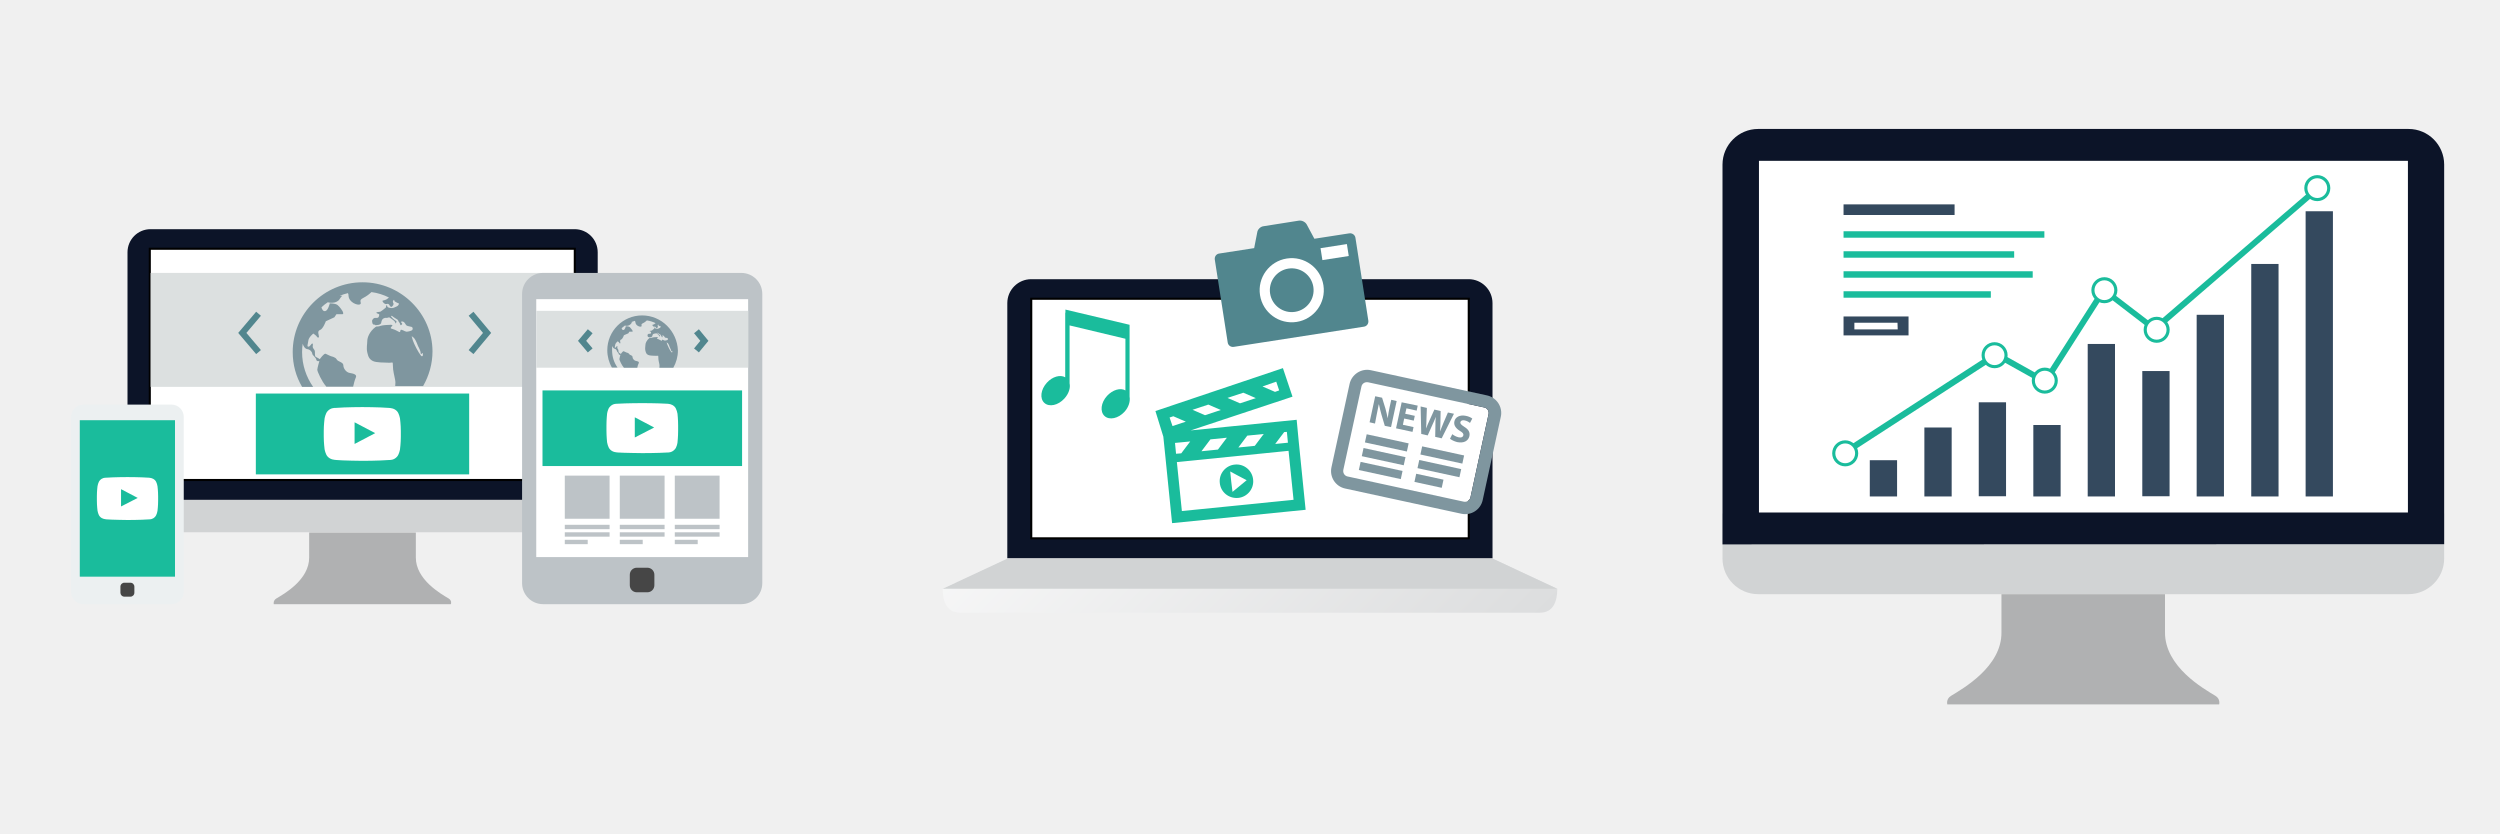
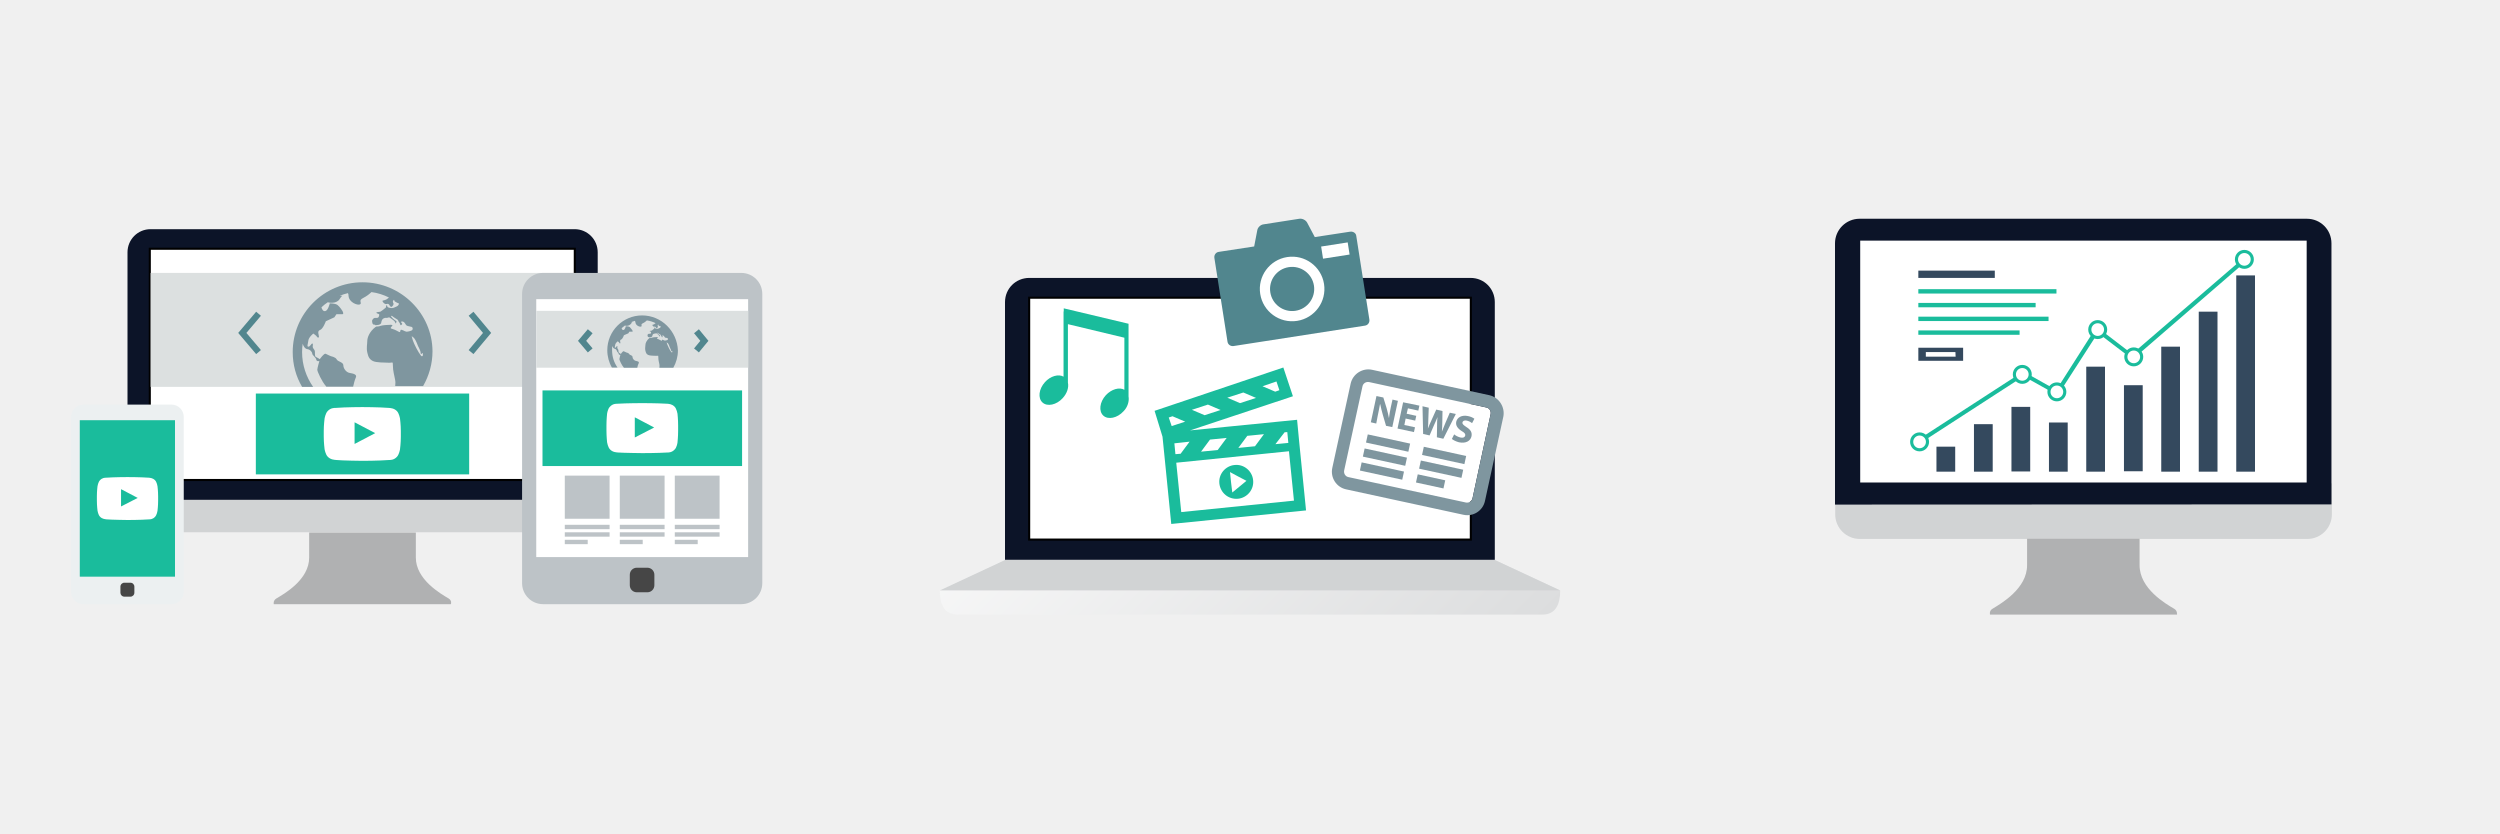
<svg xmlns="http://www.w3.org/2000/svg" version="1.1" id="Layer_1" x="0px" y="0px" viewBox="0 0 1200 400" style="enable-background:new 0 0 1200 400;" xml:space="preserve">
  <style type="text/css">
	.st0{fill:none;}
	.st1{fill:#D1D3D4;}
	.st2{fill:#0C1428;}
	.st3{fill:#FFFFFF;stroke:#000000;stroke-miterlimit:10;}
	.st4{fill:#B0B1B2;}
	.st5{fill:#DCE0E0;}
	.st6{fill:none;stroke:#51868E;stroke-width:3;stroke-miterlimit:10;}
	.st7{fill:#7F969F;}
	.st8{fill:#1ABC9C;}
	.st9{fill:#FFFFFF;}
	.st10{fill:#BDC3C7;}
	.st11{fill:#464646;}
	.st12{fill:#ECF0F1;}
	.st13{fill:url(#SVGID_1_);}
	.st14{fill:#51868E;}
	.st15{fill:#34495E;}
	.st16{fill:#FFFFFF;stroke:#1ABC9C;stroke-width:1.5;stroke-miterlimit:10;}
</style>
  <rect class="st0" width="400" height="400" />
  <rect x="400" class="st0" width="400" height="400" />
  <rect x="800" class="st0" width="400" height="400" />
  <g>
    <path class="st1" d="M61.1,230.3v14.1c0,6.2,5,11.1,11.1,11.1h203.5c6.2,0,11.1-5,11.1-11.1v-14.1H61.1z" />
    <path class="st2" d="M286.9,239.9V121.1c0-6.2-5-11.1-11.1-11.1H72.3c-6.2,0-11.1,5-11.1,11.1v118.8H286.9z" />
    <rect x="71.9" y="119.4" class="st3" width="204" height="111" />
    <path class="st4" d="M215.4,287.3c-3.7-2.2-15.9-9.1-15.8-19.8c0-3,0-11.9,0-11.9h-51.2c0,0,0,9,0,11.9   c0.1,10.8-12.1,17.6-15.8,19.8c-1.6,1-1.2,2.7-1.2,2.7h85C216.5,290,217,288.3,215.4,287.3z" />
    <g>
      <rect x="72.3" y="131" class="st5" width="203.4" height="54.7" />
      <polyline class="st6" points="226.1,169 233.8,159.8 226.1,150.6   " />
      <polyline class="st6" points="124.1,169 116.3,159.8 124.1,150.6   " />
      <path class="st7" d="M174,135.5c-18.5,0-33.5,15-33.5,33.5c0,6.1,1.6,11.8,4.5,16.7h5.3C147,181,145,175.2,145,169    c0-1.4,0.1-2.7,0.3-4c0.3,1.1,1.1,2.5,2.3,2.6c1.4,0.2,2.3,1.5,2.3,2.2s1.7,1.7,1.9,2.8s1.5,0.7,1.5,0.7s-1,3.4-1,4.2    s2.2,5.7,4.2,7.9c0,0.1,0.1,0.1,0.1,0.2h12.9c0.3-1.4,0.8-3.3,1.3-4.4c0.7-1.5-1.3-1.9-3-2.2s-3-2.2-3-3.7s-2.7-1.7-3.2-2.8    s-2.7-1.5-2.7-1.5s-1.9-0.8-2.6-1.2c-0.8-0.3-2.8,2.6-2.8,2.6s-1.2-0.8-1.9-1.1s-0.3-2.2-0.5-2.9s-1-1.2-1-2s0.3-1.5-0.2-1.5    s-1,1.5-1.9,1.5c-0.8,0-0.2-1.2,0-2.9s2.4-3.4,2.4-3.4s1.7,1.2,1.7,1.5s1,0.8,1,0s-1-2.7,0.5-3.2s2.8-4.2,2.8-4.2l4.1-1.9l1-1.5    c0,0,2,0,2.9,0c0.8,0,0-1.5,0-1.5s-1.3-2.1-2.4-2.9c-1-0.8-3.7-0.8-3.7-0.8s-0.8,3.4-2.1,3.7c-1.1,0.3-1.7-0.9-1.9-1.8    c0.9-0.9,2-1.7,3-2.4c0.2,0,0.3,0,0.5,0.1c1.2,0.3,2.7,0,2.7,0s1.7-0.3,2.5-1.6s1.3-1.6,1.3-1.6H163c1.3-0.5,2.6-1,4-1.3    c0.2,0.3,0.3,0.7,0.3,1.3c0.2,3.2,4.4,4.7,5.5,4.1c1.2-0.7-1-1.8,1.4-3c2.1-1.1,3-1.9,4.1-2.9c3,0.4,5.8,1.3,8.4,2.6    c-0.5,0.4-1,0.9-1.6,1.1c-1.2,0.5-1.8,0.2-1.4,0.9c0.4,0.7,1.3,1.4,1.9,1.1c0.6-0.2,1.1,0.1,1.3,0.5s0.7,1.2,1.2,0.8    s0.9-1.1,0.8-1.5c-0.1-0.4-0.7-0.8,0-1.6c0.1-0.1,0.1-0.1,0.2-0.2c0.1,0.1,0.2,0.1,0.3,0.2c-0.2,0.1-0.3,0.2,0,0.5    c0.6,0.5,2.1,1.1,2.1,1.1s0,0.9-1.1,1.4s-1.9,1-3.2,0.7s-1.2-0.4-1.4-1.1c-0.2-0.6-0.5,0.1-0.5,0.5s-0.1,0.5-0.8,1    s-1.3,1.1-1.9,1.4c-0.6,0.2-2.5,0.1-1.8,0.7c0.7,0.5,1.4,0.2,1.2,1.1c-0.2,0.9-0.4,1.3-1.6,1.2c-1.1-0.2-1.9,1-1.8,1.6    c0.1,0.6,0.1,1.6,0.9,1.6c0.6,0,0.8,0.3,0.9,0.4c0-0.1,0.1-0.2,0.7-0.2c1,0,1.9-0.5,1.9-1.2c0.1-0.6,0.4-1.6,1-1.9    c0.6-0.3,0.8-0.4,1.5-0.3c0.8,0,1-0.4,1.5-0.2c0.5,0.3,2,1.4,2.3,1.7c0.3,0.4,0.7,1,0.4,1.3s0.5-0.5,0.5-0.5v-0.6l0.4,0.1    c0,0-2.1-1.4-2.4-1.9c-0.3-0.4-0.7-0.8-0.4-0.9c0.3-0.1,0.7,0.3,1.1,0.6c0.3,0.3,1.7,1,2,1.3s0.3,0.8,0.7,1.2    c0.5,0.4,0.4,1.4,0.8,1.4c0.4,0,0.5-0.6,0.7-0.6s-1.3-1.2-0.1-1.2s1.6,1.4,2,1.8c0.4,0.3,0.8,0.5,2.1,0.7c1.3,0.1,1.1,1.4,0.7,1.7    c-0.4,0.3-2.1,0.8-2.8,0.7s-2.4-1.3-2.7-0.8c-0.3,0.4,0,1.3-0.8,0.9c-0.8-0.4-1.8-1-2.8-1.3s-1.3-0.3-1.1-0.8s1.6-1.2,0-1.3    c-1.7,0-4,0.2-4.9,0.5c-0.9,0.4-1.9,0.3-1.9,0.3l-0.6,0.3c-2.9,2.2-3.9,5.1-3.9,6.6s-0.5,3.4,0,5.6c0.5,2.2,1,3.2,2.7,4.1    c1.7,0.8,5.4,0.7,7.4,0.8c2,0.2,2.2-1,2.2,1.5s0.7,4.6,1,6.4c0.3,1.6,0.2,1.5,0.1,3.3h13.4c2.8-4.9,4.5-10.6,4.5-16.7    C207.5,150.5,192.5,135.5,174,135.5z M200.6,166c0,0,1.1,2.1,1.2,2.7c0.2,0.5,0,1.3,0.4,1.2c0.1,0,0.4-0.2,0.8-0.5    c0,0.5,0,1-0.1,1.5c-0.3,0.1-0.6,0.1-0.7,0c-1.7-2.2-3.3-5.5-4-7.4c-1-2.9-0.4-2.3-0.1-1.6C198.2,161.7,199.2,162.1,200.6,166z" />
    </g>
    <rect x="122.8" y="188.9" class="st8" width="102.4" height="38.8" />
    <path class="st9" d="M192.4,209.7c0,3-0.4,6-0.4,6s-0.4,2.5-1.5,3.6c-1.4,1.5-3,1.5-3.7,1.5c-5.2,0.4-12.9,0.4-12.9,0.4   s-9.6-0.1-12.5-0.4c-0.8-0.1-2.7-0.1-4.1-1.6c-1.1-1.1-1.5-3.6-1.5-3.6s-0.4-3-0.4-6v-2.8c0-2.9,0.4-5.9,0.4-5.9s0.4-2.5,1.5-3.6   c1.4-1.5,3-1.5,3.7-1.5c5.2-0.4,12.9-0.4,12.9-0.4s7.7,0,12.9,0.4c0.7,0.1,2.3,0.1,3.7,1.5c1.1,1.1,1.5,3.6,1.5,3.6s0.4,3,0.4,6   L192.4,209.7L192.4,209.7z M170.2,213.1l9.9-5.2l-9.9-5.2V213.1z" />
    <path class="st10" d="M365.9,279.9c0,5.6-4.5,10.1-10.1,10.1h-95.1c-5.6,0-10.1-4.5-10.1-10.1V141.1c0-5.6,4.5-10.1,10.1-10.1h95.1   c5.6,0,10.1,4.5,10.1,10.1V279.9z" />
    <path class="st11" d="M314.1,280.9c0,1.9-1.5,3.4-3.4,3.4h-5c-1.9,0-3.4-1.5-3.4-3.4v-5c0-1.9,1.5-3.4,3.4-3.4h5   c1.9,0,3.4,1.5,3.4,3.4V280.9z" />
    <rect x="257.4" y="143.6" class="st9" width="101.7" height="123.8" />
    <g>
      <g>
        <rect x="271.1" y="251.9" class="st10" width="21.5" height="2.1" />
        <rect x="271.1" y="255.5" class="st10" width="21.5" height="2.1" />
        <rect x="271.1" y="259.1" class="st10" width="11" height="2.1" />
        <rect x="271.1" y="228.3" class="st10" width="21.5" height="20.7" />
      </g>
      <g>
        <rect x="297.5" y="251.9" class="st10" width="21.5" height="2.1" />
        <rect x="297.5" y="255.5" class="st10" width="21.5" height="2.1" />
        <rect x="297.5" y="259.1" class="st10" width="11" height="2.1" />
        <rect x="297.5" y="228.3" class="st10" width="21.5" height="20.7" />
      </g>
      <g>
        <rect x="323.9" y="251.9" class="st10" width="21.5" height="2.1" />
        <rect x="323.9" y="255.5" class="st10" width="21.5" height="2.1" />
        <rect x="323.9" y="259.1" class="st10" width="11" height="2.1" />
        <rect x="323.9" y="228.3" class="st10" width="21.5" height="20.7" />
      </g>
    </g>
    <g>
      <rect x="257.4" y="149.2" class="st5" width="101.7" height="27.3" />
      <polyline class="st6" points="334.3,168.2 338.1,163.6 334.3,159   " />
      <polyline class="st6" points="283.3,168.2 279.4,163.6 283.3,159   " />
      <path class="st7" d="M308.2,151.4c-9.2,0-16.7,7.5-16.7,16.7c0,3,0.8,5.9,2.2,8.3h2.7c-1.7-2.4-2.6-5.2-2.6-8.3c0-0.7,0-1.3,0.1-2    c0.2,0.5,0.6,1.2,1.1,1.3c0.7,0.1,1.1,0.8,1.1,1.1s0.8,0.8,0.9,1.4c0.1,0.6,0.8,0.4,0.8,0.4s-0.5,1.7-0.5,2.1c0,0.4,1.1,2.9,2.1,4    c0,0,0,0.1,0.1,0.1h6.4c0.1-0.7,0.4-1.7,0.7-2.2c0.3-0.8-0.7-0.9-1.5-1.1c-0.8-0.2-1.5-1.1-1.5-1.9c0-0.8-1.4-0.8-1.6-1.4    c-0.3-0.5-1.3-0.7-1.3-0.7s-0.9-0.4-1.3-0.6c-0.4-0.2-1.4,1.3-1.4,1.3s-0.6-0.4-0.9-0.6c-0.3-0.2-0.2-1.1-0.3-1.4    c-0.1-0.3-0.5-0.6-0.5-1s0.2-0.8-0.1-0.8c-0.3,0-0.5,0.8-0.9,0.8s-0.1-0.6,0-1.4c0.1-0.8,1.2-1.7,1.2-1.7s0.8,0.6,0.8,0.8    s0.5,0.4,0.5,0s-0.5-1.3,0.3-1.6s1.4-2.1,1.4-2.1l2.1-0.9l0.5-0.8c0,0,1,0,1.4,0s0-0.7,0-0.7s-0.7-1-1.2-1.5    c-0.5-0.4-1.9-0.4-1.9-0.4s-0.4,1.7-1.1,1.8c-0.5,0.1-0.9-0.4-0.9-0.9c0.5-0.4,1-0.8,1.5-1.2c0.1,0,0.2,0,0.2,0    c0.6,0.2,1.4,0,1.4,0s0.8-0.2,1.3-0.8c0.4-0.6,0.7-0.8,0.7-0.8h-0.7c0.6-0.3,1.3-0.5,2-0.7c0.1,0.2,0.1,0.4,0.2,0.7    c0.1,1.6,2.2,2.4,2.8,2c0.6-0.3-0.5-0.9,0.7-1.5c1.1-0.5,1.5-1,2-1.4c1.5,0.2,2.9,0.7,4.2,1.3c-0.3,0.2-0.5,0.4-0.8,0.6    c-0.6,0.2-0.9,0.1-0.7,0.5c0.2,0.4,0.6,0.7,0.9,0.6c0.3-0.1,0.6,0.1,0.7,0.3s0.4,0.6,0.6,0.4c0.2-0.2,0.4-0.5,0.4-0.8    c0-0.2-0.3-0.4,0-0.8l0.1-0.1c0.1,0,0.1,0.1,0.2,0.1c-0.1,0.1-0.2,0.1,0,0.3c0.3,0.3,1.1,0.5,1.1,0.5s0,0.4-0.5,0.7    c-0.6,0.3-0.9,0.5-1.6,0.4s-0.6-0.2-0.7-0.5s-0.3,0-0.3,0.2s0,0.3-0.4,0.5s-0.6,0.6-0.9,0.7c-0.3,0.1-1.3,0.1-0.9,0.3    c0.4,0.3,0.7,0.1,0.6,0.6s-0.2,0.7-0.8,0.6c-0.6-0.1-1,0.5-0.9,0.8s0.1,0.8,0.5,0.8c0.3,0,0.4,0.1,0.4,0.2c0,0,0-0.1,0.4-0.1    c0.5,0,0.9-0.3,1-0.6c0-0.3,0.2-0.8,0.5-1c0.3-0.1,0.4-0.2,0.8-0.2s0.5-0.2,0.7-0.1c0.2,0.1,1,0.7,1.1,0.9s0.3,0.5,0.2,0.7    c-0.1,0.2,0.3-0.3,0.3-0.3V161h0.2c0,0-1.1-0.7-1.2-0.9c-0.2-0.2-0.3-0.4-0.2-0.4c0.1,0,0.4,0.1,0.5,0.3c0.2,0.2,0.8,0.5,1,0.6    s0.1,0.4,0.4,0.6c0.2,0.2,0.2,0.7,0.4,0.7c0.2,0,0.2-0.3,0.3-0.3c0.1,0-0.6-0.6,0-0.6s0.8,0.7,1,0.9s0.4,0.3,1,0.3    c0.7,0.1,0.5,0.7,0.4,0.9c-0.2,0.2-1.1,0.4-1.4,0.4c-0.4-0.1-1.2-0.6-1.3-0.4c-0.1,0.2,0,0.7-0.4,0.4c-0.4-0.2-0.9-0.5-1.4-0.7    c-0.5-0.1-0.7-0.2-0.6-0.4s0.8-0.6,0-0.6s-2,0.1-2.5,0.3s-0.9,0.1-0.9,0.1l-0.3,0.1c-1.4,1.1-1.9,2.5-1.9,3.3s-0.3,1.7,0,2.8    s0.5,1.6,1.4,2c0.8,0.4,2.7,0.3,3.7,0.4c1,0.1,1.1-0.5,1.1,0.8s0.3,2.3,0.5,3.2c0.1,0.8,0.1,0.7,0,1.7h6.7    c1.4-2.5,2.2-5.3,2.2-8.3C325,158.9,317.5,151.4,308.2,151.4z M321.5,166.7c0,0,0.5,1.1,0.6,1.3c0.1,0.3,0,0.7,0.2,0.6    c0.1,0,0.2-0.1,0.4-0.2c0,0.2,0,0.5,0,0.7c-0.2,0-0.3,0.1-0.4,0c-0.9-1.1-1.6-2.8-2-3.7c-0.5-1.4-0.2-1.2,0-0.8    C320.3,164.5,320.9,164.7,321.5,166.7z" />
    </g>
    <g>
      <rect x="260.4" y="187.4" class="st8" width="95.8" height="36.3" />
      <path class="st9" d="M325.5,206.8c0,2.8-0.3,5.6-0.3,5.6s-0.3,2.4-1.4,3.4c-1.3,1.4-2.8,1.4-3.4,1.4c-4.8,0.3-12.1,0.3-12.1,0.3    s-9-0.1-11.7-0.3c-0.8-0.1-2.5-0.1-3.8-1.5c-1-1-1.4-3.4-1.4-3.4s-0.3-2.8-0.3-5.6v-2.6c0-2.8,0.3-5.5,0.3-5.5s0.3-2.4,1.4-3.4    c1.3-1.4,2.8-1.4,3.4-1.4c4.8-0.3,12.1-0.3,12.1-0.3s7.2,0,12.1,0.3c0.7,0.1,2.1,0.1,3.4,1.4c1,1,1.4,3.4,1.4,3.4s0.3,2.8,0.3,5.6    V206.8z M304.7,210l9.3-4.8l-9.3-4.9V210z" />
    </g>
    <g>
      <path class="st12" d="M88.2,284.1c0,3.3-2.7,5.9-5.9,5.9H40c-3.3,0-5.9-2.7-5.9-5.9v-84c0-3.3,2.7-5.9,5.9-5.9h42.3    c3.3,0,5.9,2.7,5.9,5.9C88.2,200.1,88.2,284.1,88.2,284.1z" />
      <rect x="38.3" y="201.7" class="st8" width="45.7" height="75.1" />
      <path class="st11" d="M64.5,284.5c0,1.1-0.9,1.9-1.9,1.9h-2.9c-1.1,0-1.9-0.9-1.9-1.9v-2.9c0-1.1,0.9-1.9,1.9-1.9h2.9    c1.1,0,1.9,0.9,1.9,1.9V284.5z" />
      <path class="st9" d="M75.9,240.4c0,2.4-0.3,4.8-0.3,4.8s-0.3,2-1.2,2.9c-1.1,1.2-2.4,1.2-2.9,1.2c-4.1,0.3-10.3,0.3-10.3,0.3    s-7.7-0.1-10-0.3c-0.6-0.1-2.1-0.1-3.2-1.3c-0.9-0.9-1.2-2.9-1.2-2.9s-0.3-2.4-0.3-4.8v-2.2c0-2.4,0.3-4.7,0.3-4.7s0.3-2,1.2-2.9    c1.1-1.2,2.4-1.2,2.9-1.2C55,229,61.2,229,61.2,229s6.2,0,10.3,0.3c0.6,0.1,1.8,0.1,2.9,1.2c0.9,0.9,1.2,2.9,1.2,2.9    s0.3,2.4,0.3,4.8V240.4z M58.1,243.1l8-4.1l-8-4.2V243.1z" />
    </g>
  </g>
  <g>
    <g>
      <g>
        <g>
-           <linearGradient id="SVGID_1_" gradientUnits="userSpaceOnUse" x1="496.861" y1="1470.408" x2="703.081" y2="1264.188" gradientTransform="matrix(1 0 0 -1 0 1597.8)">
+           <linearGradient id="SVGID_1_" gradientUnits="userSpaceOnUse" x1="495.891" y1="-843.091" x2="704.05" y2="-634.932" gradientTransform="matrix(1 0 0 1 0 969.8)">
            <stop offset="0" style="stop-color:#FFFFFF" />
            <stop offset="1" style="stop-color:#DCDDDE" />
          </linearGradient>
-           <path class="st13" d="M716.4,268.1V145.5c0-6.3-5.1-11.5-11.5-11.5H495c-6.3,0-11.5,5.1-11.5,11.5V268l0,0l-31,14.6      c0,6.3,2,11.5,8.4,11.5h278.2c6.3,0,8.4-5.1,8.4-11.5L716.4,268.1z" />
-           <path class="st2" d="M716.4,268.1V145.5c0-6.3-5.1-11.5-11.5-11.5H495c-6.3,0-11.5,5.1-11.5,11.5V268l0,0h232.9V268.1z" />
-           <polygon class="st1" points="747.4,282.6 716.4,268.1 483.5,268.1 452.5,282.6     " />
+           <path class="st13" d="M717.5,268.8V145c0-6.4-5.1-11.6-11.6-11.6H494c-6.4,0-11.6,5.1-11.6,11.6v123.7l0,0l-31.3,14.7      c0,6.4,2,11.6,8.5,11.6h280.8c6.4,0,8.5-5.1,8.5-11.6L717.5,268.8z" />
+           <path class="st2" d="M717.5,268.8V145c0-6.4-5.1-11.6-11.6-11.6H494c-6.4,0-11.6,5.1-11.6,11.6v123.7l0,0h235.1V268.8z" />
+           <polygon class="st1" points="748.8,283.4 717.5,268.8 482.4,268.8 451.1,283.4     " />
        </g>
      </g>
    </g>
-     <rect x="495" y="143.4" class="st3" width="210" height="115" />
+     <rect x="494" y="142.9" class="st3" width="212" height="116.1" />
    <g>
-       <path class="st9" d="M705.8,238.8c-0.3,1.4-1.7,2.3-3.2,2l-55.8-12.1c-1.4-0.3-2.3-1.7-2-3.2l8.7-40c0.3-1.4,1.7-2.3,3.2-2    l55.8,12.1c1.4,0.3,2.3,1.7,2,3.2L705.8,238.8z" />
+       <path class="st9" d="M706.8,239.2c-0.3,1.4-1.7,2.3-3.2,2L647.2,229c-1.4-0.3-2.3-1.7-2-3.2l8.8-40.4c0.3-1.4,1.7-2.3,3.2-2    l56.3,12.2c1.4,0.3,2.3,1.7,2,3.2L706.8,239.2z" />
      <g>
-         <path class="st7" d="M713.8,189.8L658,177.7c-4.6-1-9.2,2-10.2,6.6l-8.7,40c-1,4.6,1.9,9.2,6.6,10.2l55.8,12.1     c4.6,1,9.2-1.9,10.2-6.6l8.7-40C721.4,195.4,718.4,190.8,713.8,189.8z M705.8,238.8c-0.3,1.4-1.7,2.3-3.2,2l-55.8-12.1     c-1.4-0.3-2.3-1.7-2-3.2l8.7-40c0.3-1.4,1.7-2.3,3.2-2l55.8,12.1c1.4,0.3,2.3,1.7,2,3.2L705.8,238.8z" />
-         <path class="st7" d="M660.7,199.6c0.4-2,0.8-3.8,1.1-5.5h0.1c0.3,1.6,0.8,3.4,1.2,4.9l1.6,5.4l3,0.6l2.7-12.5l-2.6-0.6l-0.8,3.6     c-0.4,1.9-0.7,3.6-0.9,5.3l0,0c-0.3-1.5-0.7-3.3-1.1-4.7l-1.6-5.2l-3.3-0.7l-2.7,12.5l2.6,0.6L660.7,199.6z" />
-         <polygon class="st7" points="674,200.9 678.6,201.9 679.1,199.6 674.5,198.6 675.1,196 680,197.1 680.5,194.7 672.8,193.1      670.1,205.6 678,207.3 678.5,205 673.4,203.9    " />
-         <path class="st7" d="M687.6,203.8c0.6-1.2,1-2.3,1.6-3.7l0,0c-0.2,1.5-0.2,2.7-0.2,4l-0.1,5.6l3.1,0.7l5.9-11.8L695,198l-2.1,4.9     c-0.6,1.4-1.2,2.9-1.7,4.2l0,0c0.1-1.4,0.2-2.8,0.2-4.3l0.1-5.5l-3-0.7l-2.2,4.9c-0.7,1.5-1.3,2.9-1.8,4.2l0,0     c0.1-1.3,0.2-3,0.2-4.5l0.2-5.4l-3-0.7l0.3,13.2l3.1,0.7L687.6,203.8z" />
-         <path class="st7" d="M702.9,204.9c-1.5-1-2.1-1.5-1.9-2.3c0.1-0.6,0.9-1.1,2.1-0.8c1.2,0.3,2,0.8,2.5,1.2l1.1-2.1     c-0.7-0.5-1.6-1-3.1-1.3c-2.9-0.6-5.1,0.6-5.5,2.7c-0.4,1.8,0.7,3.3,2.6,4.5c1.4,0.8,1.9,1.4,1.7,2.2c-0.2,0.8-1,1.2-2.3,0.9     c-1.2-0.3-2.3-0.9-3-1.5l-1.1,2.2c0.6,0.5,1.9,1.2,3.4,1.6c3.4,0.7,5.4-0.7,5.9-2.8C705.7,207.6,705,206.2,702.9,204.9z" />
-         <rect x="663.6" y="202.3" transform="matrix(0.212 -0.9773 0.9773 0.212 316.7759 818.007)" class="st7" width="4" height="20.6" />
-         <rect x="662.2" y="208.9" transform="matrix(0.212 -0.9773 0.9773 0.212 309.1147 821.8442)" class="st7" width="4" height="20.6" />
-         <rect x="660.7" y="215.5" transform="matrix(0.212 -0.9773 0.9773 0.212 301.5659 825.6252)" class="st7" width="4" height="20.6" />
-         <rect x="690.3" y="208.1" transform="matrix(0.212 -0.9773 0.9773 0.212 332.0735 848.6727)" class="st7" width="4" height="20.6" />
-         <rect x="688.9" y="214.7" transform="matrix(0.212 -0.9773 0.9773 0.212 324.5247 852.4537)" class="st7" width="4" height="20.6" />
-         <rect x="683.9" y="224.1" transform="matrix(0.212 -0.9773 0.9773 0.212 314.9332 852.1779)" class="st7" width="4" height="13.4" />
+         <path class="st7" d="M714.9,189.7l-56.3-12.2c-4.6-1-9.3,2-10.3,6.7l-8.8,40.4c-1,4.6,1.9,9.3,6.7,10.3l56.3,12.2     c4.6,1,9.3-1.9,10.3-6.7l8.8-40.4C722.5,195.4,719.5,190.7,714.9,189.7z M706.8,239.2c-0.3,1.4-1.7,2.3-3.2,2L647.2,229     c-1.4-0.3-2.3-1.7-2-3.2l8.8-40.4c0.3-1.4,1.7-2.3,3.2-2l56.3,12.2c1.4,0.3,2.3,1.7,2,3.2L706.8,239.2z" />
+         <path class="st7" d="M661.3,199.6c0.4-2,0.8-3.8,1.1-5.6h0.1c0.3,1.6,0.8,3.4,1.2,4.9l1.6,5.5l3,0.6l2.7-12.6l-2.6-0.6l-0.8,3.6     c-0.4,1.9-0.7,3.6-0.9,5.3l0,0c-0.3-1.5-0.7-3.3-1.1-4.7l-1.6-5.2l-3.3-0.7l-2.7,12.6l2.6,0.6L661.3,199.6z" />
+         <polygon class="st7" points="674.7,200.9 679.3,201.9 679.8,199.6 675.2,198.6 675.8,196 680.8,197.1 681.3,194.7 673.5,193.1      670.8,205.7 678.7,207.4 679.2,205.1 674.1,204    " />
+         <path class="st7" d="M688.4,203.9c0.6-1.2,1-2.3,1.6-3.7l0,0c-0.2,1.5-0.2,2.7-0.2,4l-0.1,5.7l3.1,0.7l6-11.9l-2.9-0.6l-2.1,4.9     c-0.6,1.4-1.2,2.9-1.7,4.2l0,0c0.1-1.4,0.2-2.8,0.2-4.3l0.1-5.6l-3-0.7l-2.2,4.9c-0.7,1.5-1.3,2.9-1.8,4.2l0,0     c0.1-1.3,0.2-3,0.2-4.5l0.2-5.5l-3-0.7l0.3,13.3l3.1,0.7L688.4,203.9z" />
+         <path class="st7" d="M703.9,205c-1.5-1-2.1-1.5-1.9-2.3c0.1-0.6,0.9-1.1,2.1-0.8c1.2,0.3,2,0.8,2.5,1.2l1.1-2.1     c-0.7-0.5-1.6-1-3.1-1.3c-2.9-0.6-5.1,0.6-5.6,2.7c-0.4,1.8,0.7,3.3,2.6,4.5c1.4,0.8,1.9,1.4,1.7,2.2c-0.2,0.8-1,1.2-2.3,0.9     c-1.2-0.3-2.3-0.9-3-1.5l-1.1,2.2c0.6,0.5,1.9,1.2,3.4,1.6c3.4,0.7,5.5-0.7,6-2.8C706.7,207.7,706,206.3,703.9,205z" />
+         <rect x="664.3" y="202.3" transform="matrix(0.212 -0.9773 0.9773 0.212 317.1421 818.7562)" class="st7" width="4" height="20.8" />
+         <rect x="662.7" y="209" transform="matrix(0.212 -0.9773 0.9773 0.212 309.4276 822.522)" class="st7" width="4" height="20.8" />
+         <rect x="661.3" y="215.7" transform="matrix(0.212 -0.9773 0.9773 0.212 301.7447 826.4111)" class="st7" width="4" height="20.8" />
+         <rect x="691.1" y="208.2" transform="matrix(0.212 -0.9773 0.9773 0.212 332.5982 849.6364)" class="st7" width="4" height="20.8" />
+         <rect x="689.7" y="214.8" transform="matrix(0.212 -0.9773 0.9773 0.212 325.0286 853.4685)" class="st7" width="4" height="20.8" />
+         <rect x="684.7" y="224.3" transform="matrix(0.212 -0.9773 0.9773 0.212 315.3037 853.1983)" class="st7" width="4" height="13.5" />
      </g>
    </g>
    <g>
-       <polygon class="st9" points="617.6,207.2 616.4,207.4 612.1,213.1 618.2,212.5   " />
-       <polygon class="st9" points="586,196.8 580,194.2 572.4,196.7 578.4,199.4   " />
-       <polygon class="st9" points="614,187.4 612.6,183.2 606.1,185.4 612,188.1   " />
-       <polygon class="st9" points="589,210.1 581,210.9 576.8,216.6 584.7,215.8   " />
-       <polygon class="st9" points="602.8,191.2 596.8,188.5 589.3,191.1 595.2,193.7   " />
-       <polygon class="st9" points="606.6,208.3 598.7,209.1 594.4,214.8 602.4,214   " />
-       <path class="st9" d="M567.3,245.3l53.6-5.4l-2.4-23.5l-53.6,5.4L567.3,245.3z M592.7,222.9c4.4-0.4,8.4,2.8,8.8,7.2    s-2.8,8.4-7.2,8.8c-4.4,0.4-8.4-2.8-8.8-7.2C585,227.3,588.2,223.4,592.7,222.9z" />
-       <polygon class="st9" points="598.3,230.5 594.4,228.4 590.5,226.3 591,231.2 591.5,236.1 594.9,233.3   " />
-       <polygon class="st9" points="563.2,199.8 561.4,200.4 562.8,204.6 569.1,202.5   " />
-       <polygon class="st9" points="564.6,217.8 567,217.6 571.3,211.9 564,212.6   " />
-       <path class="st8" d="M594.3,239c4.4-0.4,7.7-4.4,7.2-8.8c-0.4-4.4-4.4-7.7-8.8-7.2c-4.4,0.4-7.7,4.4-7.2,8.8    C585.9,236.2,589.8,239.4,594.3,239z M591,231.2l-0.5-4.9l3.9,2.1l4,2.1l-3.4,2.8l-3.4,2.8L591,231.2z" />
-       <path class="st8" d="M622.4,201.5l-50.9,5.1l48.9-16.2l-4.6-13.7l-61.2,20.6l3.8,12.3l0.9,8.8l0,0l3.3,32.7l64.1-6.4l-3.3-32.7    l0,0L622.4,201.5z M612.6,183.2l1.4,4.2l-2,0.7l-6-2.6L612.6,183.2z M596.8,188.5l6,2.6l-7.6,2.5l-6-2.6L596.8,188.5z M580,194.2    l6,2.6l-7.6,2.5l-6-2.6L580,194.2z M616.4,207.4l1.3-0.1l0.5,5.2l-6.1,0.6L616.4,207.4z M598.7,209.1l7.9-0.8l-4.3,5.7l-7.9,0.8    L598.7,209.1z M581,210.9l7.9-0.8l-4.3,5.7l-7.9,0.8L581,210.9z M561.4,200.4l1.8-0.6l6,2.6l-6.4,2.1L561.4,200.4z M571.3,211.9    l-4.3,5.7l-2.5,0.2l-0.5-5.2L571.3,211.9z M620.9,239.9l-53.6,5.4l-2.4-23.5l53.6-5.4L620.9,239.9z" />
+       <polygon class="st9" points="617.8,207.3 616.6,207.5 612.2,213.2 618.4,212.6   " />
+       <polygon class="st9" points="585.9,196.8 579.8,194.2 572.1,196.7 578.2,199.4   " />
+       <polygon class="st9" points="614.1,187.3 612.7,183.1 606.2,185.3 612.1,188   " />
+       <polygon class="st9" points="588.9,210.2 580.8,211 576.6,216.8 584.6,216   " />
+       <polygon class="st9" points="602.8,191.1 596.8,188.4 589.2,191 595.2,193.7   " />
+       <polygon class="st9" points="606.7,208.4 598.7,209.2 594.3,215 602.4,214.1   " />
+       <path class="st9" d="M567,245.7l54.1-5.5l-2.4-23.7l-54.1,5.5L567,245.7z M592.6,223.1c4.4-0.4,8.5,2.8,8.9,7.3    c0.4,4.4-2.8,8.5-7.3,8.9c-4.4,0.4-8.5-2.8-8.9-7.3C584.9,227.6,588.1,223.6,592.6,223.1z" />
+       <polygon class="st9" points="598.3,230.8 594.3,228.7 590.4,226.6 590.9,231.5 591.4,236.5 594.9,233.6   " />
+       <polygon class="st9" points="562.9,199.8 561,200.4 562.5,204.7 568.8,202.5   " />
+       <polygon class="st9" points="564.3,218 566.7,217.8 571,212 563.7,212.7   " />
+       <path class="st8" d="M594.2,239.4c4.4-0.4,7.8-4.4,7.3-8.9c-0.4-4.4-4.4-7.8-8.9-7.3c-4.4,0.4-7.8,4.4-7.3,8.9    C585.8,236.6,589.7,239.8,594.2,239.4z M590.9,231.5l-0.5-4.9l3.9,2.1l4,2.1l-3.4,2.8l-3.4,2.8L590.9,231.5z" />
+       <path class="st8" d="M622.6,201.5l-51.4,5.1l49.4-16.4l-4.6-13.8l-61.8,20.8l3.8,12.4l0.9,8.9l0,0l3.3,33l64.7-6.5l-3.3-33l0,0    L622.6,201.5z M612.7,183.1l1.4,4.2l-2,0.7l-6.1-2.6L612.7,183.1z M596.8,188.4l6.1,2.6l-7.7,2.5l-6.1-2.6L596.8,188.4z     M579.8,194.2l6.1,2.6l-7.7,2.5l-6.1-2.6L579.8,194.2z M616.6,207.5l1.3-0.1l0.5,5.2l-6.2,0.6L616.6,207.5z M598.7,209.2l8-0.8    l-4.3,5.8l-8,0.8L598.7,209.2z M580.8,211l8-0.8l-4.3,5.8l-8,0.8L580.8,211z M561,200.4l1.8-0.6l6.1,2.6l-6.5,2.1L561,200.4z     M571,212l-4.3,5.8l-2.5,0.2l-0.5-5.2L571,212z M621.1,240.3l-54.1,5.5l-2.4-23.7l54.1-5.5L621.1,240.3z" />
    </g>
    <g>
-       <path class="st14" d="M647.7,112l-16.8,2.6l-3.7-6.9c-0.7-1.2-2.3-2-3.7-1.8l-17.1,2.7c-1.4,0.2-2.7,1.5-2.9,2.8l-1.5,7.7    l-16.8,2.6c-1.4,0.2-2.3,1.5-2.1,2.9l6.2,39.8c0.2,1.4,1.5,2.3,2.9,2.1l62.5-9.7c1.4-0.2,2.3-1.5,2.1-2.9l-6.2-39.8    C650.4,112.8,649.1,111.8,647.7,112z" />
-       <ellipse transform="matrix(0.9881 -0.1541 0.1541 0.9881 -14.0607 97.2032)" class="st9" cx="620" cy="139.3" rx="15.4" ry="15.4" />
-       <rect x="634.2" y="118.1" transform="matrix(0.9881 -0.1541 0.1541 0.9881 -10.9948 100.1583)" class="st9" width="12.8" height="5.8" />
-       <ellipse transform="matrix(0.9881 -0.1541 0.1541 0.9881 -14.0607 97.2032)" class="st14" cx="620" cy="139.3" rx="10.5" ry="10.5" />
+       <path class="st14" d="M648.1,111.2l-17,2.6l-3.7-7c-0.7-1.2-2.3-2-3.7-1.8l-17.3,2.7c-1.4,0.2-2.7,1.5-2.9,2.8l-1.5,7.8l-17,2.6    c-1.4,0.2-2.3,1.5-2.1,2.9l6.3,40.2c0.2,1.4,1.5,2.3,2.9,2.1l63.1-9.8c1.4-0.2,2.3-1.5,2.1-2.9l-6.3-40.2    C650.9,112,649.6,111,648.1,111.2z" />
+       <ellipse transform="matrix(0.9881 -0.1541 0.1541 0.9881 -13.9725 97.2282)" class="st9" cx="620.2" cy="138.7" rx="15.5" ry="15.5" />
+       <rect x="634.5" y="117.3" transform="matrix(0.9881 -0.1541 0.1541 0.9881 -10.8775 100.2118)" class="st9" width="12.9" height="5.9" />
+       <ellipse transform="matrix(0.9881 -0.1541 0.1541 0.9881 -13.9725 97.2282)" class="st14" cx="620.2" cy="138.7" rx="10.6" ry="10.6" />
    </g>
-     <path class="st8" d="M542.2,190.4v-27.3v-6.6v-0.6l-30.8-7.3v1.5h-0.1v31c-2.4-1.4-6.2-0.3-8.8,2.6c-3,3.3-3.5,7.6-1.2,9.7   c2.3,2.1,6.6,1.2,9.6-2.1c2.1-2.3,3-5.1,2.5-7.3v-27.8l26.8,6.4v24.8c-2.4-1.4-6.1-0.3-8.8,2.6c-3,3.3-3.5,7.6-1.2,9.7   c2.3,2.1,6.6,1.2,9.6-2.1C541.8,195.4,542.6,192.6,542.2,190.4z" />
+     <path class="st8" d="M541.7,190.3v-27.6v-6.7v-0.6l-31.1-7.4v1.5h-0.1v31.3c-2.4-1.4-6.3-0.3-8.9,2.6c-3,3.3-3.5,7.7-1.2,9.8   c2.3,2.1,6.7,1.2,9.7-2.1c2.1-2.3,3-5.1,2.5-7.4v-28.1l27.1,6.5v25c-2.4-1.4-6.2-0.3-8.9,2.6c-3,3.3-3.5,7.7-1.2,9.8   c2.3,2.1,6.7,1.2,9.7-2.1C541.3,195.4,542.1,192.5,541.7,190.3z" />
  </g>
  <g>
-     <path class="st1" d="M826.8,246.5v21.6c0,9.4,7.7,17.1,17.1,17.1h312.2c9.4,0,17.1-7.7,17.1-17.1v-21.6H826.8z" />
-     <path class="st2" d="M1173.2,261.2V79c0-9.4-7.6-17.1-17.1-17.1H843.9c-9.4,0-17.1,7.7-17.1,17.1v182.3L1173.2,261.2L1173.2,261.2z   " />
-     <path class="st4" d="M1063.4,334c-5.6-3.4-24.3-13.9-24.2-30.5c0-4.6,0-18.3,0-18.3h-78.5c0,0,0,13.7,0,18.3   c0.2,16.5-18.5,27-24.2,30.5c-2.5,1.5-1.8,4.1-1.8,4.1h130.5C1065.2,338.1,1065.9,335.5,1063.4,334z" />
-     <rect x="844.3" y="77.2" class="st9" width="311.5" height="168.8" />
+     <path class="st1" d="M880.9,232v14.9c0,6.5,5.3,11.8,11.8,11.8h214.8c6.5,0,11.8-5.3,11.8-11.8V232H880.9z" />
+     <path class="st2" d="M1119.1,242.1V116.8c0-6.5-5.2-11.8-11.8-11.8H892.6c-6.5,0-11.8,5.3-11.8,11.8v125.4L1119.1,242.1   L1119.1,242.1z" />
+     <path class="st4" d="M1043.6,292.2c-3.9-2.3-16.7-9.6-16.6-21c0-3.2,0-12.6,0-12.6h-54c0,0,0,9.4,0,12.6   c0.1,11.4-12.7,18.6-16.6,21c-1.7,1-1.2,2.8-1.2,2.8h89.8C1044.9,295,1045.3,293.2,1043.6,292.2z" />
+     <rect x="892.9" y="115.5" class="st9" width="214.3" height="116.1" />
    <g>
      <g>
-         <rect x="897.5" y="220.9" class="st15" width="13.1" height="17.4" />
-         <rect x="923.7" y="205.2" class="st15" width="13.1" height="33.1" />
-         <rect x="949.8" y="193.1" class="st15" width="13.1" height="45.1" />
-         <rect x="976" y="204" class="st15" width="13.1" height="34.3" />
-         <rect x="1002.1" y="165.1" class="st15" width="13.1" height="73.2" />
-         <rect x="1028.3" y="178.1" class="st15" width="13.1" height="60.1" />
-         <rect x="1054.4" y="151.1" class="st15" width="13.1" height="87.2" />
-         <rect x="1080.6" y="126.7" class="st15" width="13.1" height="111.6" />
-         <rect x="1106.7" y="101.4" class="st15" width="13.1" height="136.9" />
+         <rect x="929.5" y="214.4" class="st15" width="9" height="12" />
+         <rect x="947.5" y="203.6" class="st15" width="9" height="22.8" />
+         <rect x="965.5" y="195.3" class="st15" width="9" height="31" />
+         <rect x="983.5" y="202.8" class="st15" width="9" height="23.6" />
+         <rect x="1001.4" y="176" class="st15" width="9" height="50.4" />
+         <rect x="1019.5" y="184.9" class="st15" width="9" height="41.3" />
+         <rect x="1037.4" y="166.4" class="st15" width="9" height="60" />
+         <rect x="1055.4" y="149.6" class="st15" width="9" height="76.8" />
+         <rect x="1073.4" y="132.2" class="st15" width="9" height="94.2" />
      </g>
      <g>
-         <rect x="884.9" y="98.1" class="st15" width="53.3" height="5.1" />
-         <rect x="884.9" y="111" class="st8" width="96.4" height="3.1" />
-         <rect x="884.9" y="120.6" class="st8" width="81.9" height="3.1" />
-         <rect x="884.9" y="130.2" class="st8" width="90.8" height="3.1" />
-         <rect x="884.9" y="139.8" class="st8" width="70.7" height="3.1" />
-         <path class="st15" d="M884.9,151.9v9.1h31.2v-9.1H884.9z M910.9,158.1h-20.8v-3.2h20.7L910.9,158.1L910.9,158.1z" />
+         <rect x="920.8" y="129.9" class="st15" width="36.7" height="3.5" />
+         <rect x="920.8" y="138.8" class="st8" width="66.3" height="2.1" />
+         <rect x="920.8" y="145.4" class="st8" width="56.3" height="2.1" />
+         <rect x="920.8" y="152" class="st8" width="62.5" height="2.1" />
+         <rect x="920.8" y="158.6" class="st8" width="48.6" height="2.1" />
+         <path class="st15" d="M920.8,166.9v6.3h21.5v-6.3H920.8z M938.7,171.2h-14.3V169h14.2L938.7,171.2L938.7,171.2z" />
      </g>
      <g>
-         <path class="st8" d="M883.7,219.6c-0.5,0-0.9-0.2-1.2-0.6c-0.4-0.7-0.2-1.5,0.4-1.9l74.5-48.3c0.4-0.3,1-0.3,1.5,0l22.3,12.5     l27.4-42.9c0.2-0.3,0.6-0.6,0.9-0.6c0.4-0.1,0.8,0,1.1,0.3l23.5,18l77.3-66.6c0.6-0.5,1.5-0.4,2,0.1c0.5,0.6,0.4,1.5-0.1,2     l-78.1,67.4c-0.5,0.4-1.2,0.5-1.8,0l-23.2-17.8L982.9,184c-0.4,0.6-1.2,0.8-1.9,0.5l-22.7-12.7l-73.8,47.8     C884.2,219.5,884,219.6,883.7,219.6L883.7,219.6z" />
+         <path class="st8" d="M920,213.5c-0.3,0-0.6-0.1-0.8-0.4c-0.3-0.5-0.1-1,0.3-1.3l51.2-33.2c0.3-0.2,0.7-0.2,1,0l15.3,8.6     l18.8-29.5c0.1-0.2,0.4-0.4,0.6-0.4c0.3-0.1,0.6,0,0.8,0.2l16.2,12.4l53.2-45.8c0.4-0.3,1-0.3,1.4,0.1c0.3,0.4,0.3,1-0.1,1.4     l-53.7,46.4c-0.3,0.3-0.8,0.3-1.2,0l-16-12.2L988.2,189c-0.3,0.4-0.8,0.6-1.3,0.3l-15.6-8.7l-50.8,32.9     C920.3,213.4,920.2,213.5,920,213.5L920,213.5z" />
      </g>
-       <circle class="st16" cx="885.7" cy="217.6" r="5.5" />
-       <circle class="st16" cx="957.4" cy="170.5" r="5.5" />
-       <circle class="st16" cx="981.5" cy="182.7" r="5.5" />
-       <circle class="st16" cx="1010.1" cy="139.3" r="5.5" />
-       <circle class="st16" cx="1035.2" cy="158.3" r="5.5" />
-       <circle class="st16" cx="1112.3" cy="90.3" r="5.5" />
+       <circle class="st16" cx="921.4" cy="212.1" r="3.8" />
+       <circle class="st16" cx="970.7" cy="179.7" r="3.8" />
+       <circle class="st16" cx="987.3" cy="188.1" r="3.8" />
+       <circle class="st16" cx="1006.9" cy="158.2" r="3.8" />
+       <circle class="st16" cx="1024.2" cy="171.3" r="3.8" />
+       <circle class="st16" cx="1077.3" cy="124.5" r="3.8" />
    </g>
  </g>
</svg>
